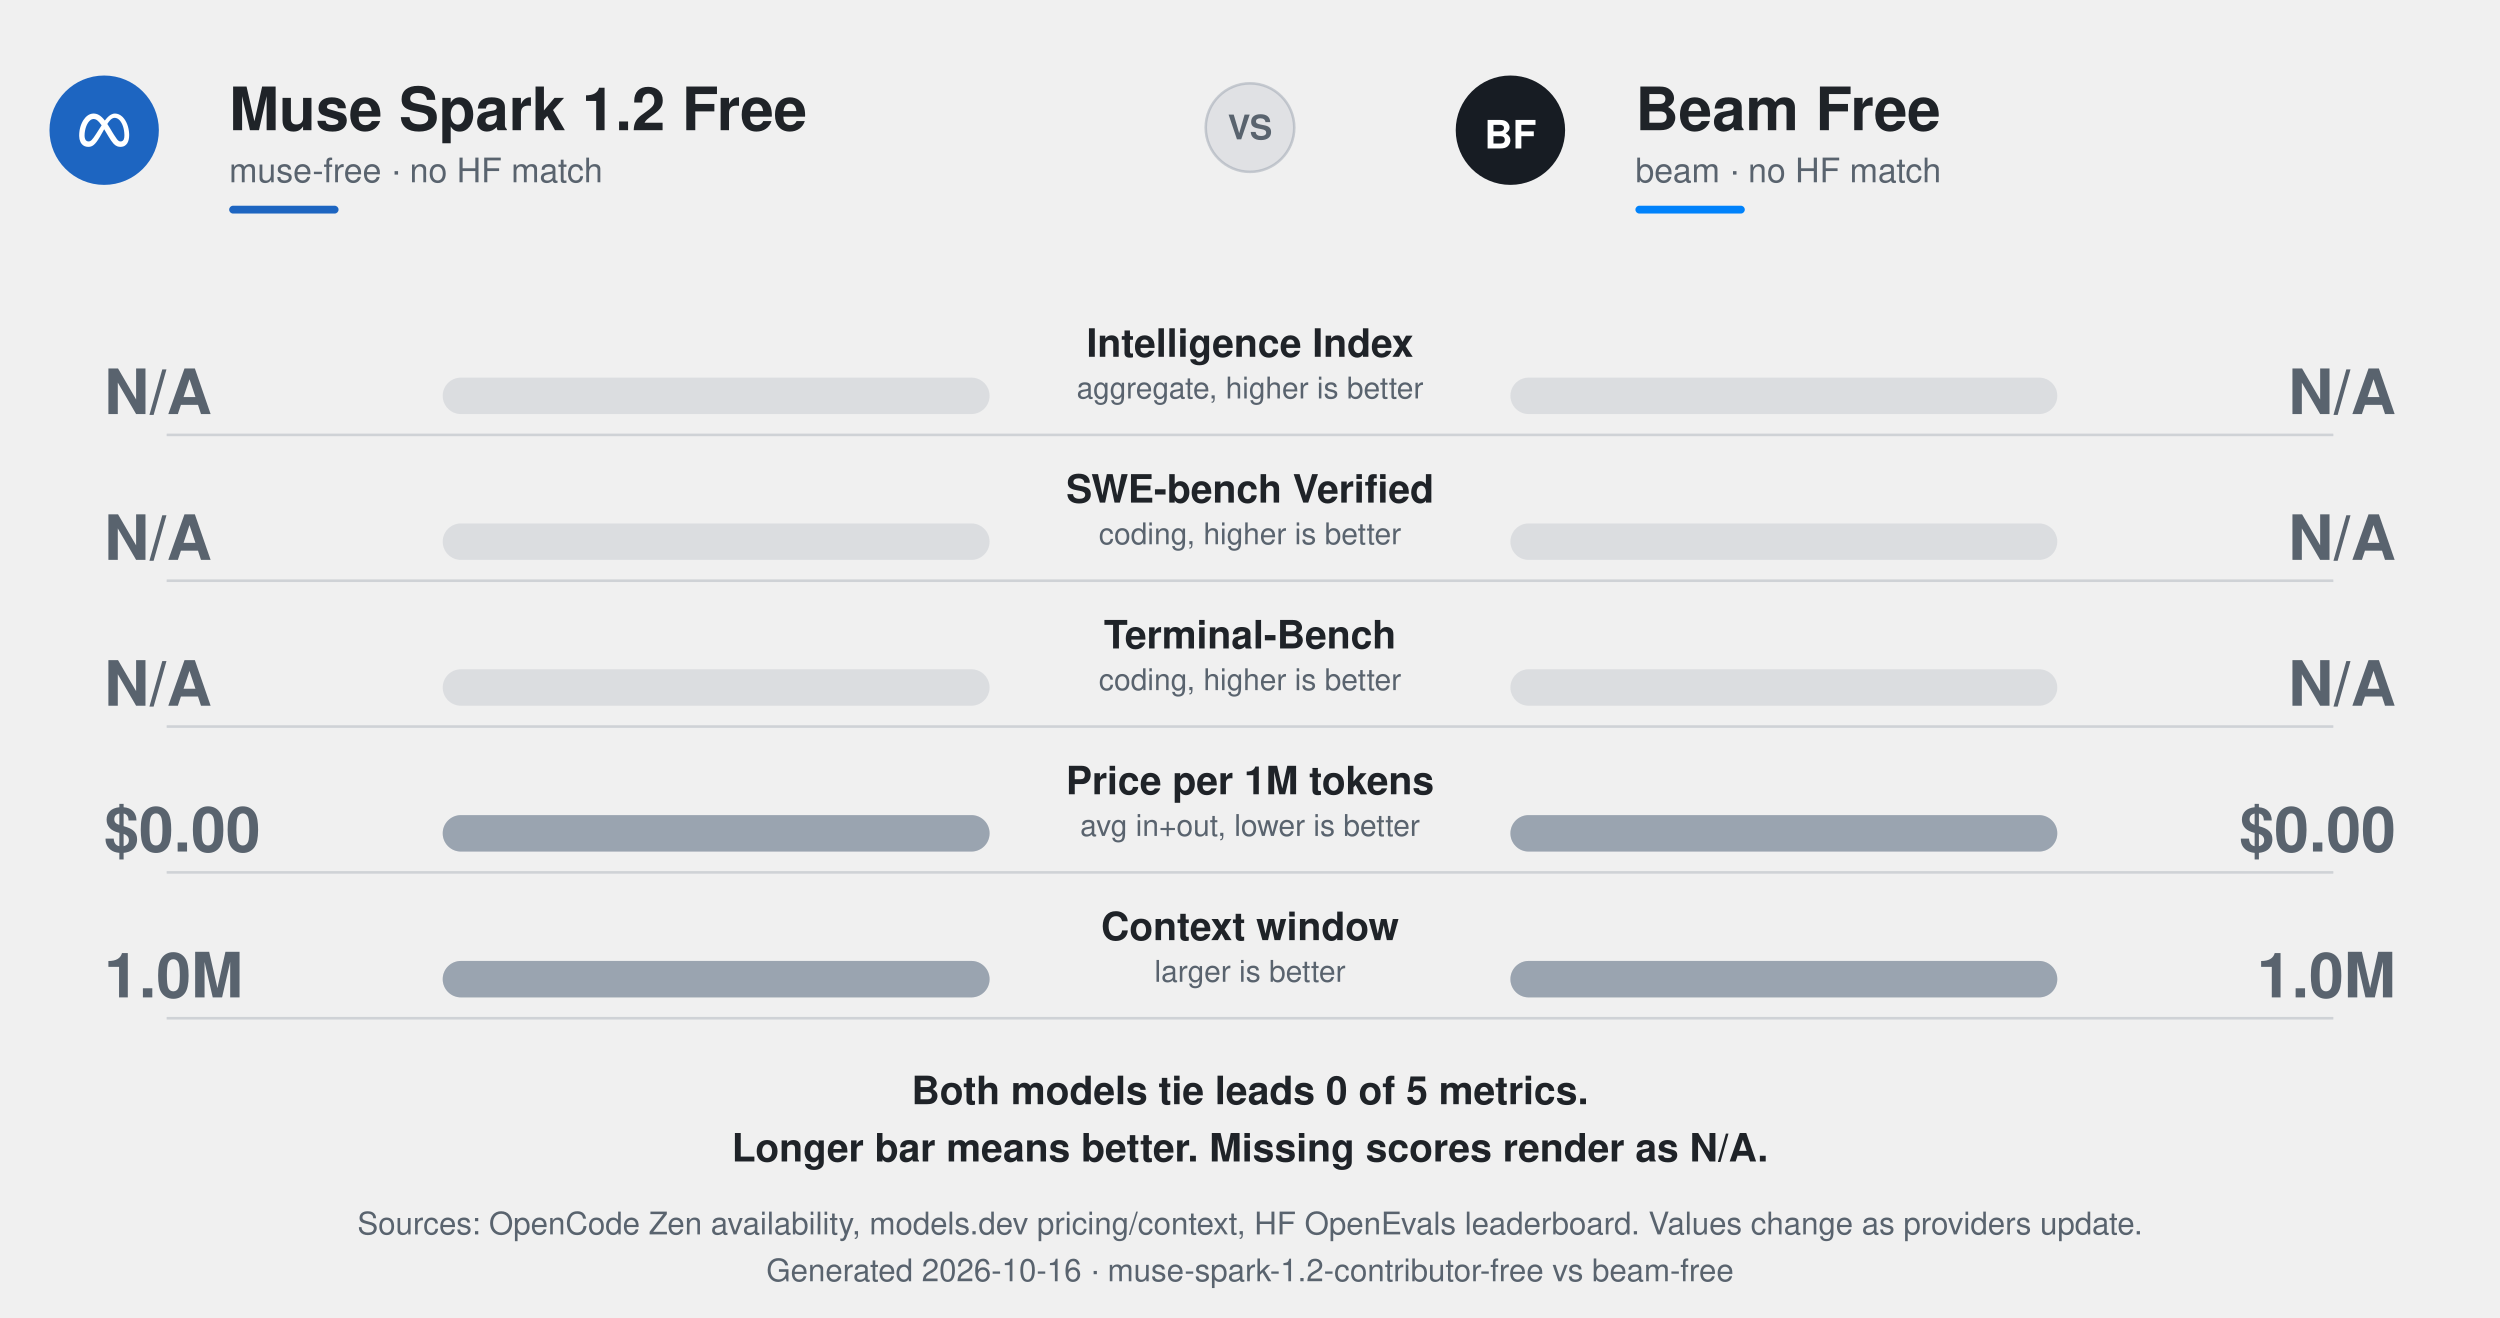
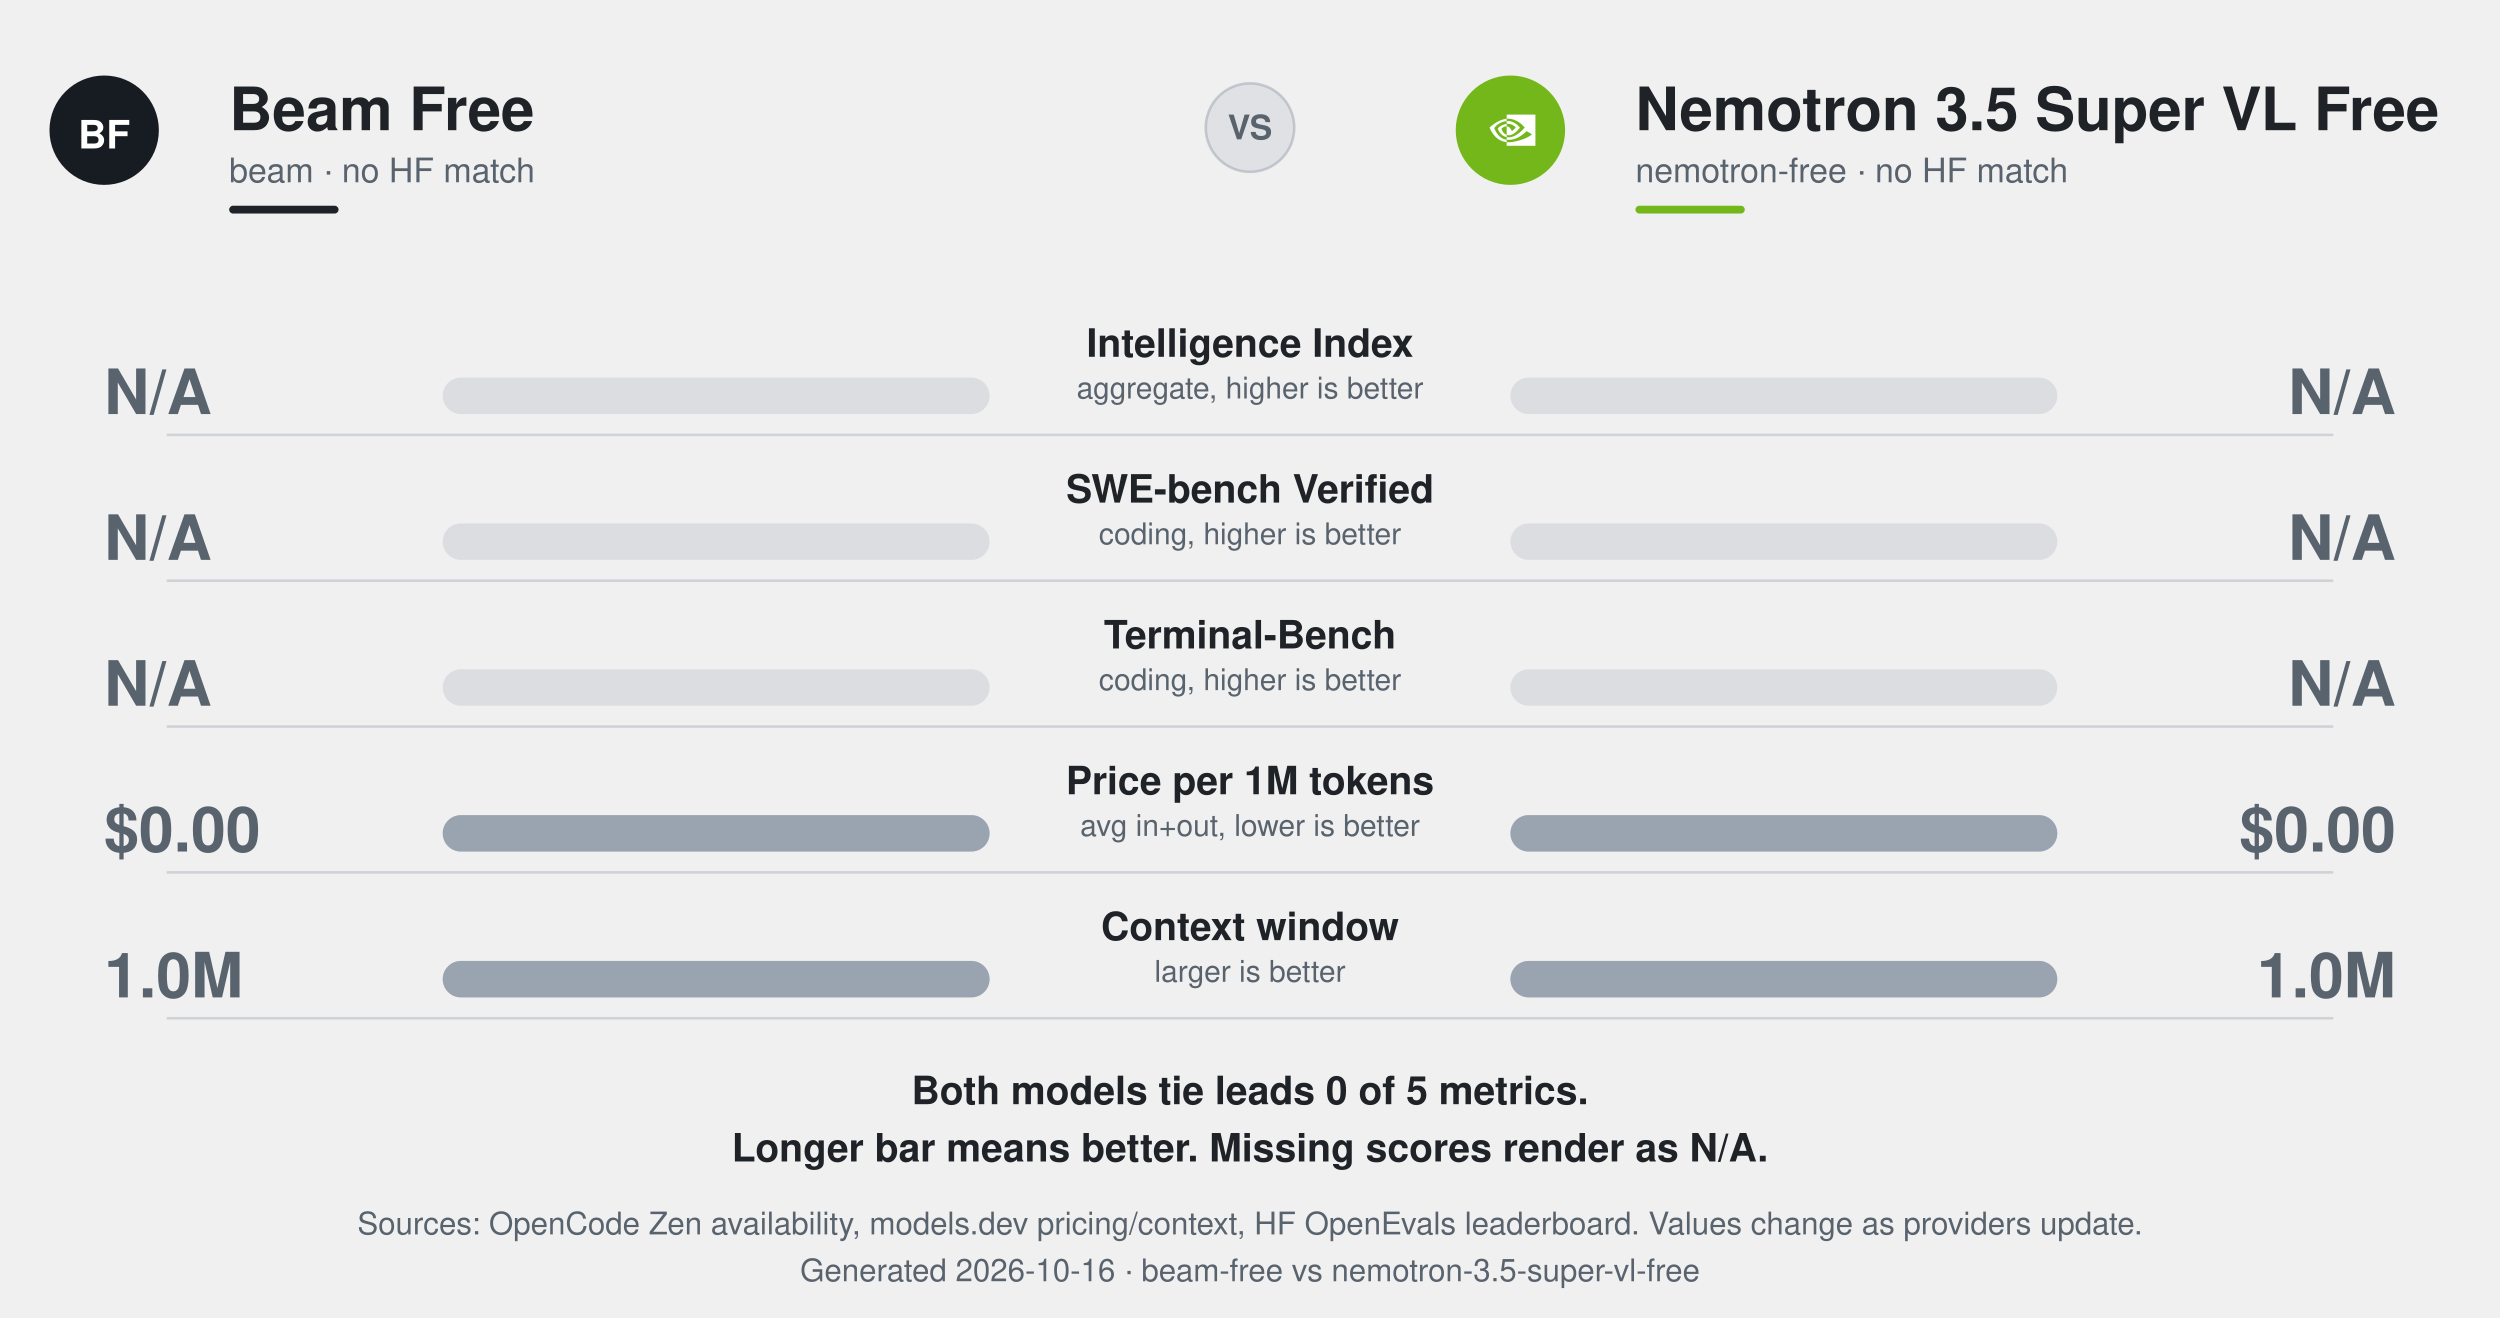
<svg xmlns="http://www.w3.org/2000/svg" width="960" height="506" viewBox="0 0 960 506" role="img" aria-labelledby="t d">
  <defs>
    <linearGradient id="gWin" x1="0" y1="0" x2="0" y2="1">
      <stop offset="0" stop-color="#4aa9ff" />
      <stop offset="1" stop-color="#0062dd" />
    </linearGradient>
    <linearGradient id="gLeft" x1="0" y1="0" x2="0" y2="1">
      <stop offset="0" stop-color="#4a545f" />
      <stop offset="1" stop-color="#171c23" />
    </linearGradient>
    <filter id="glowW" x="-30%" y="-150%" width="160%" height="400%">
      <feDropShadow dx="0" dy="2" stdDeviation="3" flood-color="#0082fb" flood-opacity=".55" />
    </filter>
    <style>
      text{font-variant-numeric:tabular-nums}
      @media (prefers-color-scheme:dark){
        .ink{fill:#f0f6fc}.mute{fill:#9198a1}.win{fill:#f0f6fc}.lose{fill:#8b95a1}
      }
    </style>
  </defs>
  <g font-family="ui-sans-serif,-apple-system,Segoe UI,Helvetica,Arial,sans-serif">
    <g transform="translate(40 50)">
-       <circle r="21" fill="#1d65c1" />
-       <g transform="translate(-9.6 -9.6) scale(0.8)" fill="#fff">
-         <path d="M6.897 4c1.915 0 3.516.932 5.43 3.376l.282-.373c.19-.246.383-.484.58-.71l.313-.35C14.588 4.788 15.792 4 17.225 4c1.273 0 2.469.557 3.491 1.516l.218.213c1.73 1.765 2.917 4.71 3.053 8.026l.011.392.002.25c0 1.501-.28 2.759-.818 3.7l-.14.23-.108.153c-.301.42-.664.758-1.086 1.009l-.265.142-.087.04a3.493 3.493 0 01-.302.118 4.117 4.117 0 01-1.33.208c-.524 0-.996-.067-1.438-.215-.614-.204-1.163-.56-1.726-1.116l-.227-.235c-.753-.812-1.534-1.976-2.493-3.586l-1.43-2.41-.544-.895-1.766 3.13-.343.592C7.597 19.156 6.227 20 4.356 20c-1.21 0-2.205-.42-2.936-1.182l-.168-.184c-.484-.573-.837-1.311-1.043-2.189l-.067-.32a8.69 8.69 0 01-.136-1.288L0 14.468c.002-.745.06-1.49.174-2.23l.1-.573c.298-1.53.828-2.958 1.536-4.157l.209-.34c1.177-1.83 2.789-3.053 4.615-3.16L6.897 4zm-.033 2.615l-.201.01c-.83.083-1.606.673-2.252 1.577l-.138.199-.01.018c-.67 1.017-1.185 2.378-1.456 3.845l-.004.022a12.591 12.591 0 00-.207 2.254l.002.188c.004.18.017.36.04.54l.043.291c.092.503.257.908.486 1.208l.117.137c.303.323.698.492 1.17.492 1.1 0 1.796-.676 3.696-3.641l2.175-3.4.454-.701-.139-.198C9.11 7.3 8.084 6.616 6.864 6.616zm10.196-.552l-.176.007c-.635.048-1.223.359-1.82.933l-.196.198c-.439.462-.887 1.064-1.367 1.807l.266.398c.18.274.362.56.55.858l.293.475 1.396 2.335.695 1.114c.583.926 1.03 1.6 1.408 2.082l.213.262c.282.326.529.54.777.673l.102.05c.227.1.457.138.718.138.176.002.35-.023.518-.073.338-.104.61-.32.813-.637l.095-.163.077-.162c.194-.459.29-1.06.29-1.785l-.006-.449c-.08-2.871-.938-5.372-2.2-6.798l-.176-.189c-.67-.683-1.444-1.074-2.27-1.074z" />
-       </g>
-     </g>
-     <text x="88" y="50" class="ink" fill="#1f2328" font-size="23" font-weight="800">Muse Spark 1.2 Free</text>
-     <text x="88" y="70" class="mute" fill="#59636e" font-size="13">muse-free · no HF match</text>
-     <rect class="ink" fill="#1d65c1" x="88" y="79" width="42" height="3" rx="1.5" />
-     <g transform="translate(580 50)">
      <circle r="21" fill="#171c23" />
      <text y="7" text-anchor="middle" font-size="15" font-weight="800" fill="#fff">BF</text>
    </g>
-     <text x="628" y="50" class="ink" fill="#1f2328" font-size="23" font-weight="800">Beam Free</text>
-     <text x="628" y="70" class="mute" fill="#59636e" font-size="13">beam · no HF match</text>
-     <rect fill="#0082fb" x="628" y="79" width="42" height="3" rx="1.5" />
+     <text x="88" y="50" class="ink" fill="#1f2328" font-size="23" font-weight="800">Beam Free</text>
+     <text x="88" y="70" class="mute" fill="#59636e" font-size="13">beam · no HF match</text>
+     <rect class="ink" fill="#1f2328" x="88" y="79" width="42" height="3" rx="1.5" />
+     <g transform="translate(580 50)">
+       <circle r="21" fill="#74B71B" />
+       <g transform="translate(-9.6 -9.6) scale(0.8)" fill="#fff">
+         <path d="M10.212 8.976V7.62c.127-.01.256-.017.388-.021 3.596-.117 5.957 3.184 5.957 3.184s-2.548 3.647-5.282 3.647a3.227 3.227 0 01-1.063-.175v-4.109c1.4.174 1.681.812 2.523 2.258l1.873-1.627a4.905 4.905 0 00-3.67-1.846 6.594 6.594 0 00-.729.044m0-4.476v2.025c.13-.01.259-.019.388-.024 5.002-.174 8.261 4.226 8.261 4.226s-3.743 4.69-7.643 4.69c-.338 0-.675-.031-1.007-.092v1.25c.278.038.558.057.838.057 3.629 0 6.253-1.91 8.794-4.169.421.347 2.146 1.193 2.501 1.564-2.416 2.083-8.048 3.763-11.24 3.763-.308 0-.603-.02-.894-.048V19.5H24v-15H10.21zm0 9.756v1.068c-3.356-.616-4.287-4.21-4.287-4.21a7.173 7.173 0 014.287-2.138v1.172h-.005a3.182 3.182 0 00-2.502 1.178s.615 2.276 2.507 2.931m-5.961-3.3c1.436-1.935 3.604-3.148 5.961-3.336V6.523C5.81 6.887 2 10.723 2 10.723s2.158 6.427 8.21 7.015v-1.166C5.77 16 4.25 10.958 4.25 10.958h-.002z" />
+       </g>
+     </g>
+     <text x="628" y="50" class="ink" fill="#1f2328" font-size="23" font-weight="800">Nemotron 3.5 Super VL Free</text>
+     <text x="628" y="70" class="mute" fill="#59636e" font-size="13">nemotron-free · no HF match</text>
+     <rect fill="#74B71B" x="628" y="79" width="42" height="3" rx="1.5" />
    <g transform="translate(480 49)">
      <circle r="17" fill="#8892a0" fill-opacity=".15" stroke="#8892a0" stroke-opacity=".4" />
      <text y="4.5" text-anchor="middle" font-size="13" font-weight="800" class="mute" fill="#59636e">VS</text>
    </g>
    <g class="ink" fill="#1f2328" text-anchor="middle" opacity="1">
      <animate attributeName="opacity" values="0;0;1" keyTimes="0;.2;1" dur=".6s" begin="0.150s" fill="freeze" />
      <text x="480" y="137" font-size="15" font-weight="700">Intelligence Index</text>
      <text x="480" y="153" font-size="11.5" class="mute" fill="#59636e">aggregate, higher is better</text>
    </g>
    <rect fill="#8892a0" fill-opacity=".2" x="170" y="145" width="210" height="14" rx="7" />
    <rect fill="#8892a0" fill-opacity=".2" x="580" y="145" width="210" height="14" rx="7" />
    <rect class="loser" fill="#9aa4b0" x="380.00" y="145" width="0.00" height="14" rx="7">
      <animate attributeName="x" values="380;380;380.00" keyTimes="0;.15;1" dur="0.95s" begin="0.150s" calcMode="spline" keySplines="0 0 1 1;.2 .75 .25 1" fill="freeze" />
      <animate attributeName="width" values="0;0;0.00" keyTimes="0;.15;1" dur="0.95s" begin="0.150s" calcMode="spline" keySplines="0 0 1 1;.2 .75 .25 1" fill="freeze" />
    </rect>
    <rect class="loser" fill="#9aa4b0" x="580" y="145" width="0.00" height="14" rx="7">
      <animate attributeName="width" values="0;0;0.00" keyTimes="0;.15;1" dur="0.95s" begin="0.150s" calcMode="spline" keySplines="0 0 1 1;.2 .75 .25 1" fill="freeze" />
    </rect>
    <g class="lose" fill="#59636e" opacity="1">
      <animate attributeName="opacity" values="0;0;1" keyTimes="0;.2;1" dur=".8s" begin="0.150s" fill="freeze" />
      <text x="40" y="159" font-size="24" font-weight="800">N/A</text>
    </g>
    <g class="lose" fill="#59636e" opacity="1">
      <animate attributeName="opacity" values="0;0;1" keyTimes="0;.2;1" dur=".8s" begin="0.150s" fill="freeze" />
      <text x="920" y="159" font-size="24" font-weight="800" text-anchor="end">N/A</text>
    </g>
    <line stroke="#7b8794" stroke-opacity=".28" x1="64" y1="167" x2="896" y2="167" />
    <g class="ink" fill="#1f2328" text-anchor="middle" opacity="1">
      <animate attributeName="opacity" values="0;0;1" keyTimes="0;.2;1" dur=".6s" begin="0.260s" fill="freeze" />
      <text x="480" y="193" font-size="15" font-weight="700">SWE-bench Verified</text>
      <text x="480" y="209" font-size="11.5" class="mute" fill="#59636e">coding, higher is better</text>
    </g>
    <rect fill="#8892a0" fill-opacity=".2" x="170" y="201" width="210" height="14" rx="7" />
    <rect fill="#8892a0" fill-opacity=".2" x="580" y="201" width="210" height="14" rx="7" />
    <rect class="loser" fill="#9aa4b0" x="380.00" y="201" width="0.00" height="14" rx="7">
      <animate attributeName="x" values="380;380;380.00" keyTimes="0;.15;1" dur="1.10s" begin="0.260s" calcMode="spline" keySplines="0 0 1 1;.2 .75 .25 1" fill="freeze" />
      <animate attributeName="width" values="0;0;0.00" keyTimes="0;.15;1" dur="1.10s" begin="0.260s" calcMode="spline" keySplines="0 0 1 1;.2 .75 .25 1" fill="freeze" />
    </rect>
    <rect class="loser" fill="#9aa4b0" x="580" y="201" width="0.00" height="14" rx="7">
      <animate attributeName="width" values="0;0;0.00" keyTimes="0;.15;1" dur="1.10s" begin="0.260s" calcMode="spline" keySplines="0 0 1 1;.2 .75 .25 1" fill="freeze" />
    </rect>
    <g class="lose" fill="#59636e" opacity="1">
      <animate attributeName="opacity" values="0;0;1" keyTimes="0;.2;1" dur=".8s" begin="0.260s" fill="freeze" />
      <text x="40" y="215" font-size="24" font-weight="800">N/A</text>
    </g>
    <g class="lose" fill="#59636e" opacity="1">
      <animate attributeName="opacity" values="0;0;1" keyTimes="0;.2;1" dur=".8s" begin="0.260s" fill="freeze" />
      <text x="920" y="215" font-size="24" font-weight="800" text-anchor="end">N/A</text>
    </g>
    <line stroke="#7b8794" stroke-opacity=".28" x1="64" y1="223" x2="896" y2="223" />
    <g class="ink" fill="#1f2328" text-anchor="middle" opacity="1">
      <animate attributeName="opacity" values="0;0;1" keyTimes="0;.2;1" dur=".6s" begin="0.370s" fill="freeze" />
      <text x="480" y="249" font-size="15" font-weight="700">Terminal-Bench</text>
      <text x="480" y="265" font-size="11.5" class="mute" fill="#59636e">coding, higher is better</text>
    </g>
    <rect fill="#8892a0" fill-opacity=".2" x="170" y="257" width="210" height="14" rx="7" />
    <rect fill="#8892a0" fill-opacity=".2" x="580" y="257" width="210" height="14" rx="7" />
    <rect class="loser" fill="#9aa4b0" x="380.00" y="257" width="0.00" height="14" rx="7">
      <animate attributeName="x" values="380;380;380.00" keyTimes="0;.15;1" dur="1.25s" begin="0.370s" calcMode="spline" keySplines="0 0 1 1;.2 .75 .25 1" fill="freeze" />
      <animate attributeName="width" values="0;0;0.00" keyTimes="0;.15;1" dur="1.25s" begin="0.370s" calcMode="spline" keySplines="0 0 1 1;.2 .75 .25 1" fill="freeze" />
    </rect>
    <rect class="loser" fill="#9aa4b0" x="580" y="257" width="0.00" height="14" rx="7">
      <animate attributeName="width" values="0;0;0.00" keyTimes="0;.15;1" dur="1.25s" begin="0.370s" calcMode="spline" keySplines="0 0 1 1;.2 .75 .25 1" fill="freeze" />
    </rect>
    <g class="lose" fill="#59636e" opacity="1">
      <animate attributeName="opacity" values="0;0;1" keyTimes="0;.2;1" dur=".8s" begin="0.370s" fill="freeze" />
      <text x="40" y="271" font-size="24" font-weight="800">N/A</text>
    </g>
    <g class="lose" fill="#59636e" opacity="1">
      <animate attributeName="opacity" values="0;0;1" keyTimes="0;.2;1" dur=".8s" begin="0.370s" fill="freeze" />
      <text x="920" y="271" font-size="24" font-weight="800" text-anchor="end">N/A</text>
    </g>
    <line stroke="#7b8794" stroke-opacity=".28" x1="64" y1="279" x2="896" y2="279" />
    <g class="ink" fill="#1f2328" text-anchor="middle" opacity="1">
      <animate attributeName="opacity" values="0;0;1" keyTimes="0;.2;1" dur=".6s" begin="0.480s" fill="freeze" />
      <text x="480" y="305" font-size="15" font-weight="700">Price per 1M tokens</text>
      <text x="480" y="321" font-size="11.5" class="mute" fill="#59636e">avg in+out, lower is better</text>
    </g>
    <rect fill="#8892a0" fill-opacity=".2" x="170" y="313" width="210" height="14" rx="7" />
    <rect fill="#8892a0" fill-opacity=".2" x="580" y="313" width="210" height="14" rx="7" />
    <rect class="loser" fill="#9aa4b0" x="170.00" y="313" width="210.00" height="14" rx="7">
      <animate attributeName="x" values="380;380;170.00" keyTimes="0;.15;1" dur="1.40s" begin="0.480s" calcMode="spline" keySplines="0 0 1 1;.2 .75 .25 1" fill="freeze" />
      <animate attributeName="width" values="0;0;210.00" keyTimes="0;.15;1" dur="1.40s" begin="0.480s" calcMode="spline" keySplines="0 0 1 1;.2 .75 .25 1" fill="freeze" />
    </rect>
    <rect class="loser" fill="#9aa4b0" x="580" y="313" width="210.00" height="14" rx="7">
      <animate attributeName="width" values="0;0;210.00" keyTimes="0;.15;1" dur="1.40s" begin="0.480s" calcMode="spline" keySplines="0 0 1 1;.2 .75 .25 1" fill="freeze" />
    </rect>
    <g class="lose" fill="#59636e" opacity="1">
      <animate attributeName="opacity" values="0;0;1" keyTimes="0;.2;1" dur=".8s" begin="0.480s" fill="freeze" />
      <text x="40" y="327" font-size="24" font-weight="800">$0.00</text>
    </g>
    <g class="lose" fill="#59636e" opacity="1">
      <animate attributeName="opacity" values="0;0;1" keyTimes="0;.2;1" dur=".8s" begin="0.480s" fill="freeze" />
      <text x="920" y="327" font-size="24" font-weight="800" text-anchor="end">$0.00</text>
    </g>
    <line stroke="#7b8794" stroke-opacity=".28" x1="64" y1="335" x2="896" y2="335" />
    <g class="ink" fill="#1f2328" text-anchor="middle" opacity="1">
      <animate attributeName="opacity" values="0;0;1" keyTimes="0;.2;1" dur=".6s" begin="0.590s" fill="freeze" />
      <text x="480" y="361" font-size="15" font-weight="700">Context window</text>
      <text x="480" y="377" font-size="11.5" class="mute" fill="#59636e">larger is better</text>
    </g>
    <rect fill="#8892a0" fill-opacity=".2" x="170" y="369" width="210" height="14" rx="7" />
    <rect fill="#8892a0" fill-opacity=".2" x="580" y="369" width="210" height="14" rx="7" />
    <rect class="loser" fill="#9aa4b0" x="170.00" y="369" width="210.00" height="14" rx="7">
      <animate attributeName="x" values="380;380;170.00" keyTimes="0;.15;1" dur="1.55s" begin="0.590s" calcMode="spline" keySplines="0 0 1 1;.2 .75 .25 1" fill="freeze" />
      <animate attributeName="width" values="0;0;210.00" keyTimes="0;.15;1" dur="1.55s" begin="0.590s" calcMode="spline" keySplines="0 0 1 1;.2 .75 .25 1" fill="freeze" />
    </rect>
    <rect class="loser" fill="#9aa4b0" x="580" y="369" width="210.00" height="14" rx="7">
      <animate attributeName="width" values="0;0;210.00" keyTimes="0;.15;1" dur="1.55s" begin="0.590s" calcMode="spline" keySplines="0 0 1 1;.2 .75 .25 1" fill="freeze" />
    </rect>
    <g class="lose" fill="#59636e" opacity="1">
      <animate attributeName="opacity" values="0;0;1" keyTimes="0;.2;1" dur=".8s" begin="0.590s" fill="freeze" />
      <text x="40" y="383" font-size="24" font-weight="800">1.0M</text>
    </g>
    <g class="lose" fill="#59636e" opacity="1">
      <animate attributeName="opacity" values="0;0;1" keyTimes="0;.2;1" dur=".8s" begin="0.590s" fill="freeze" />
      <text x="920" y="383" font-size="24" font-weight="800" text-anchor="end">1.0M</text>
    </g>
    <line stroke="#7b8794" stroke-opacity=".28" x1="64" y1="391" x2="896" y2="391" />
    <g class="ink" fill="#1f2328" text-anchor="middle" opacity="1">
      <text x="480" y="424" font-size="15" font-weight="600">Both models tie leads 0 of 5 metrics.</text>
      <text x="480" y="446" font-size="15" font-weight="600">Longer bar means better. Missing scores render as N/A.</text>
    </g>
    <g class="mute" fill="#59636e" text-anchor="middle" opacity="1">
      <text x="480" y="474" font-size="12">Sources: OpenCode Zen availability, models.dev pricing/context, HF OpenEvals leaderboard. Values change as providers update.</text>
-       <text x="480" y="492" font-size="12">Generated 2026-10-16 · muse-spark-1.2-contributor-free vs beam-free</text>
+       <text x="480" y="492" font-size="12">Generated 2026-10-16 · beam-free vs nemotron-3.5-super-vl-free</text>
    </g>
  </g>
</svg>
